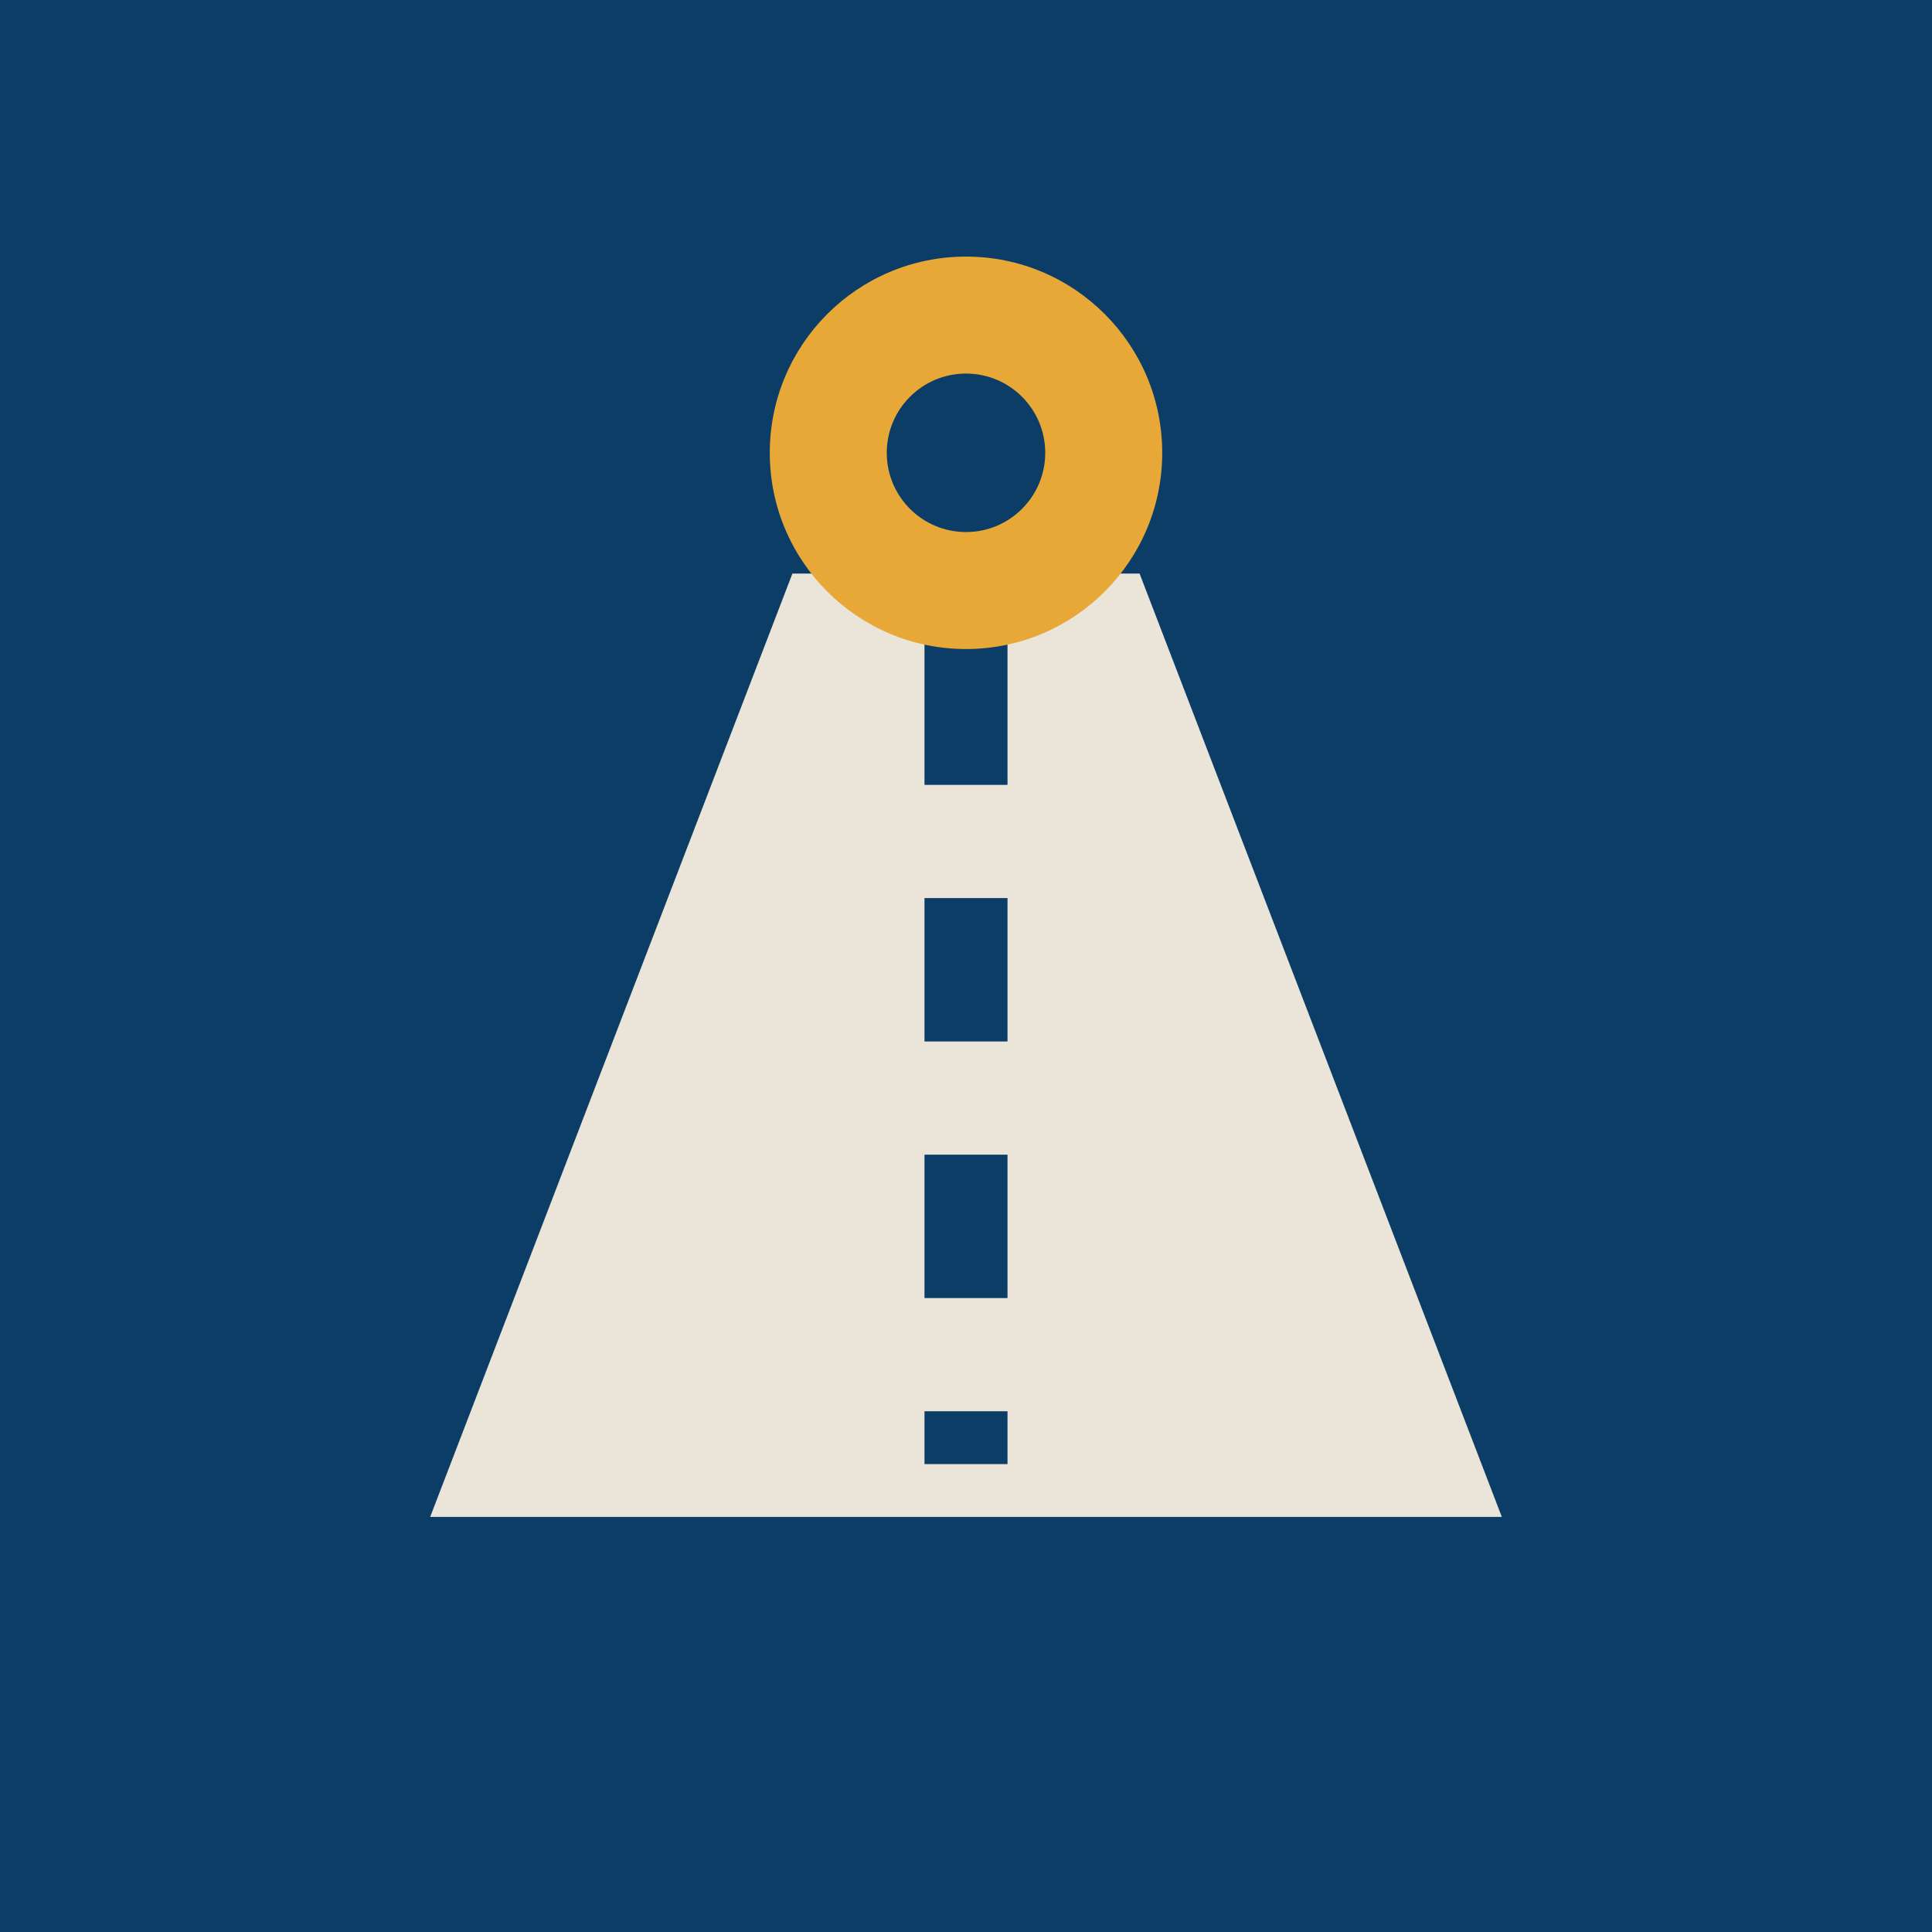
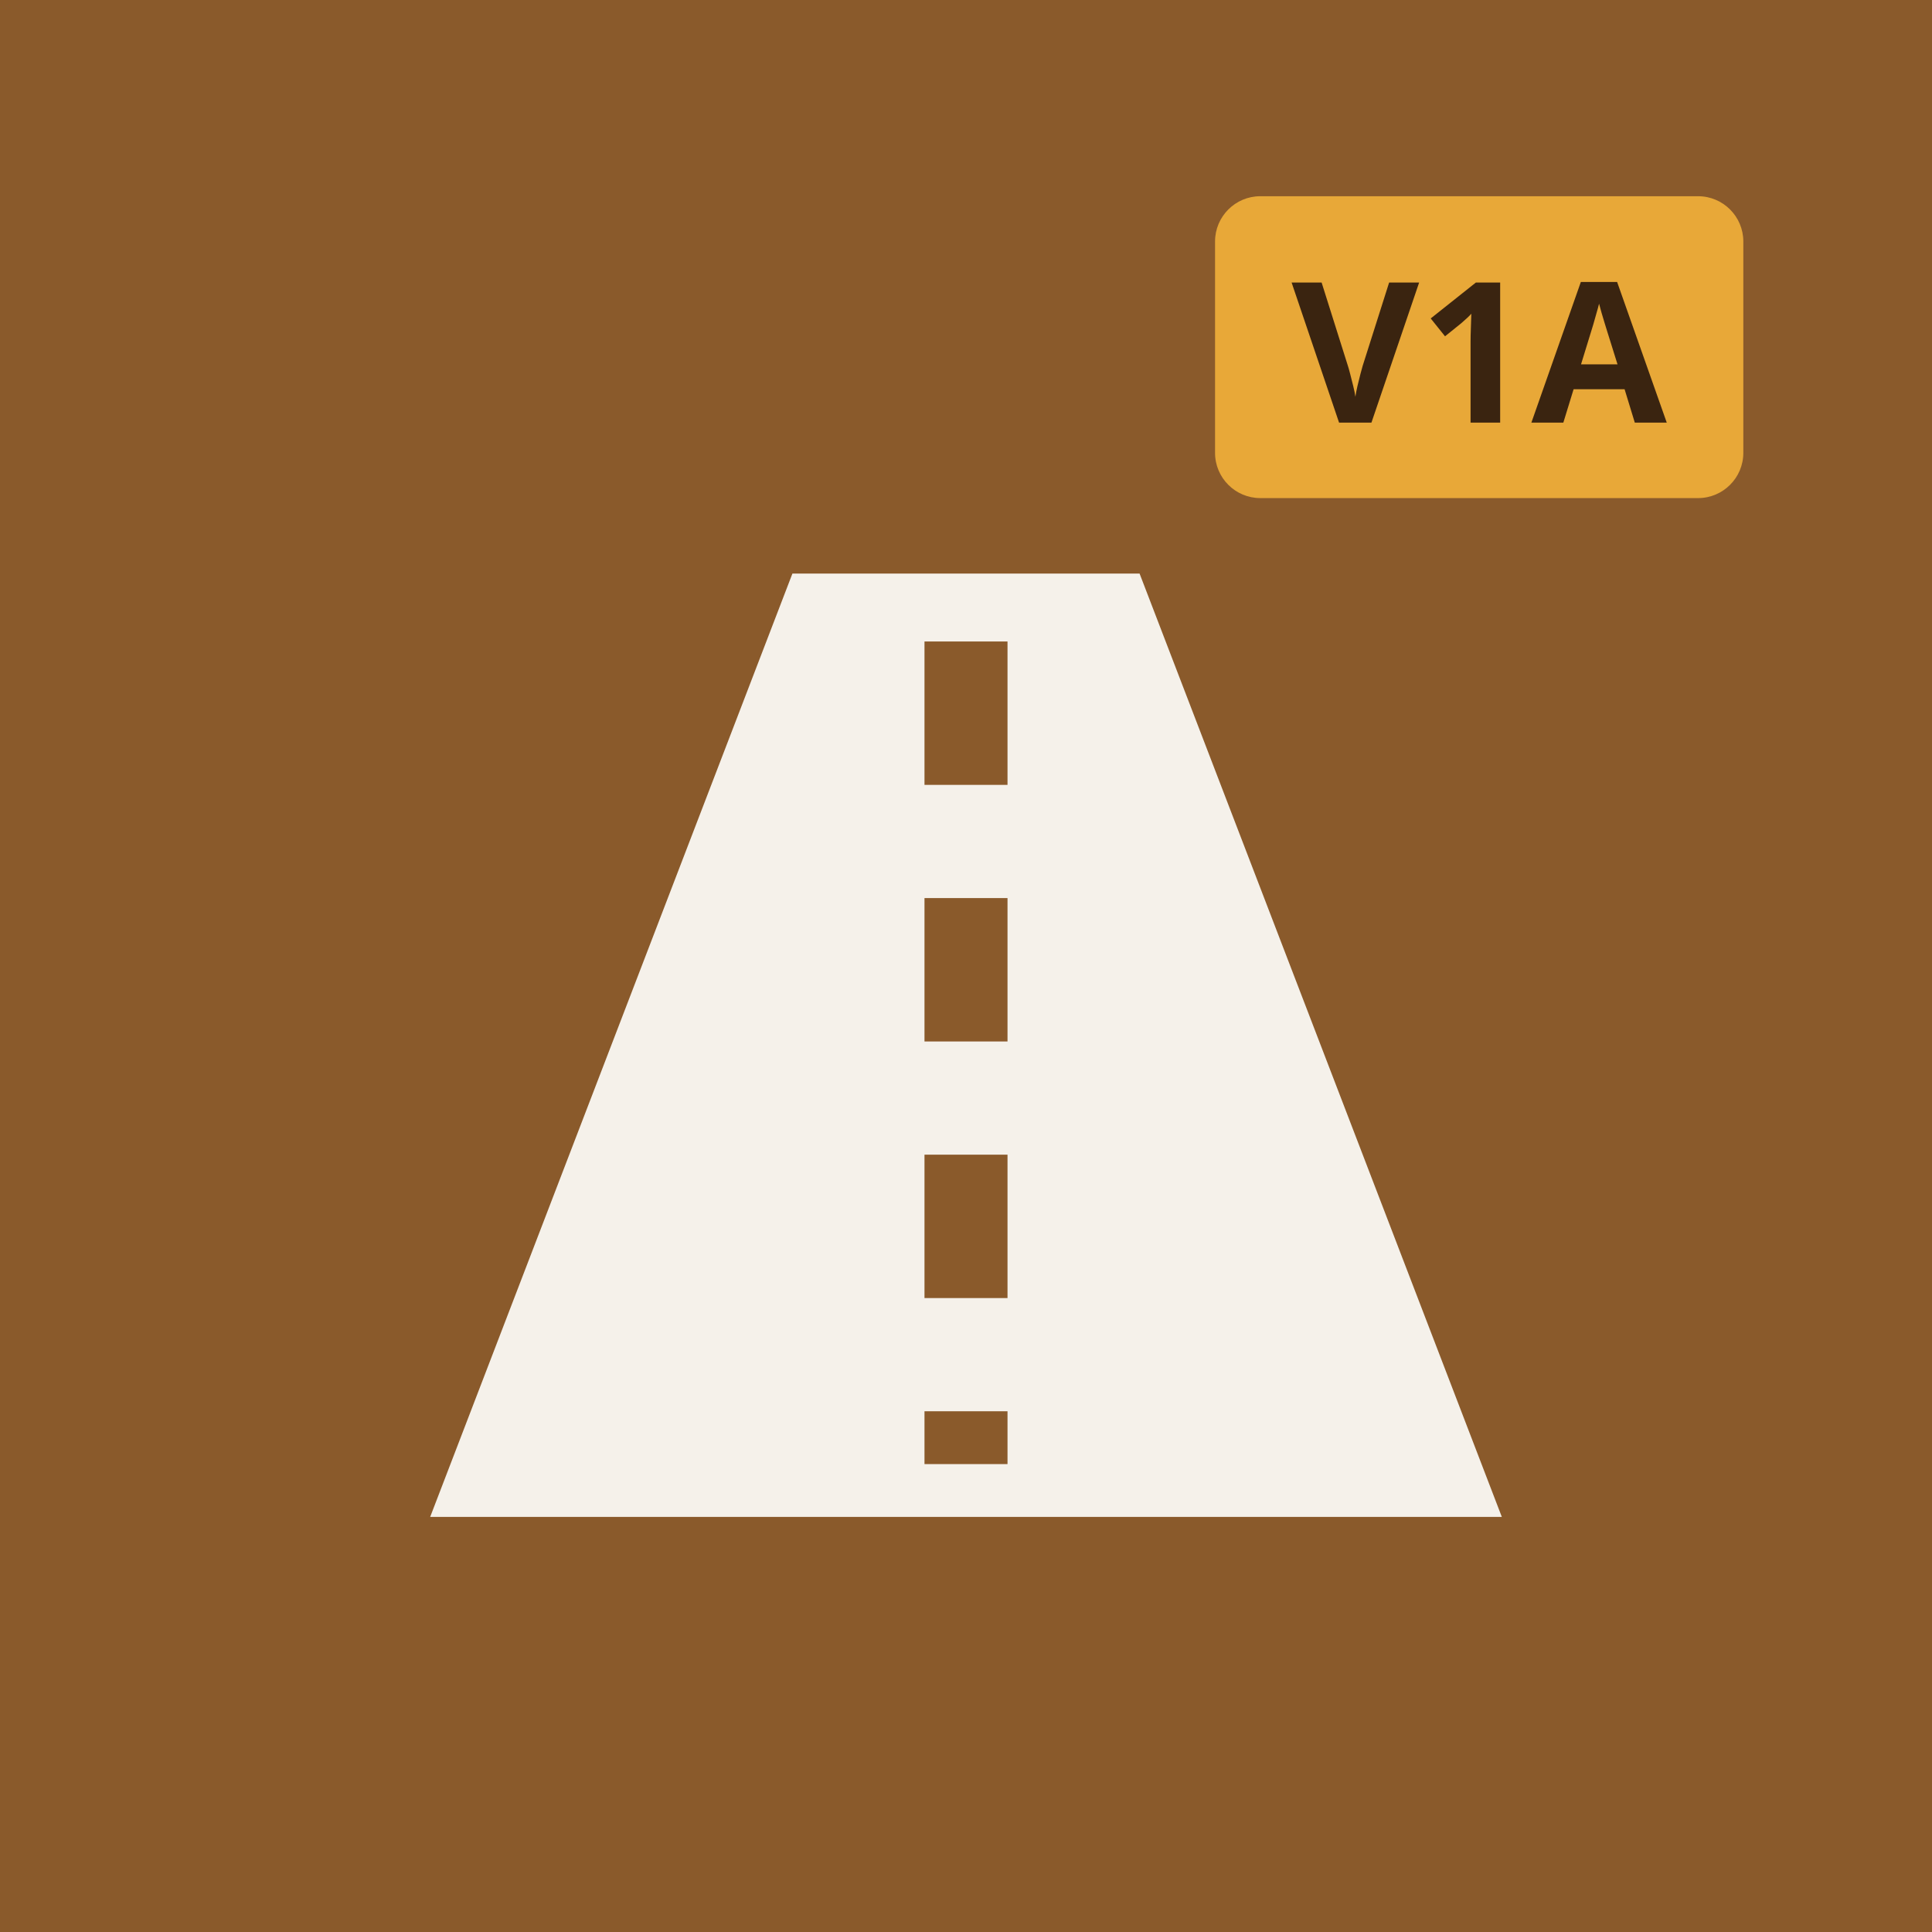
<svg xmlns="http://www.w3.org/2000/svg" viewBox="0 0 512 512">
-   <rect width="512" height="512" fill="#0B3D66" />
-   <path d="M210 152 L302 152 L398 402 L114 402 Z" fill="#EAE5D8" />
-   <path d="M256 170 L256 388" fill="none" stroke="#0B3D66" stroke-width="22" stroke-dasharray="38 30" />
-   <circle cx="256" cy="120" r="52" fill="#E8A838" />
-   <circle cx="256" cy="120" r="21" fill="#0B3D66" />
+   <rect width="512" height="512" fill="#8A5A2B" />
+   <path d="M210 152 L302 152 L398 402 L114 402 Z" fill="#F5F1EA" />
+   <path d="M256 170 L256 388" fill="none" stroke="#8A5A2B" stroke-width="22" stroke-dasharray="38 30" />
+   <rect x="322" y="52" width="140" height="80" rx="12" fill="#E8A838" />
+   <text x="392" y="112" text-anchor="middle" font-family="Verdana, sans-serif" font-weight="900" font-size="52" fill="#3A2410">V1A</text>
</svg>
